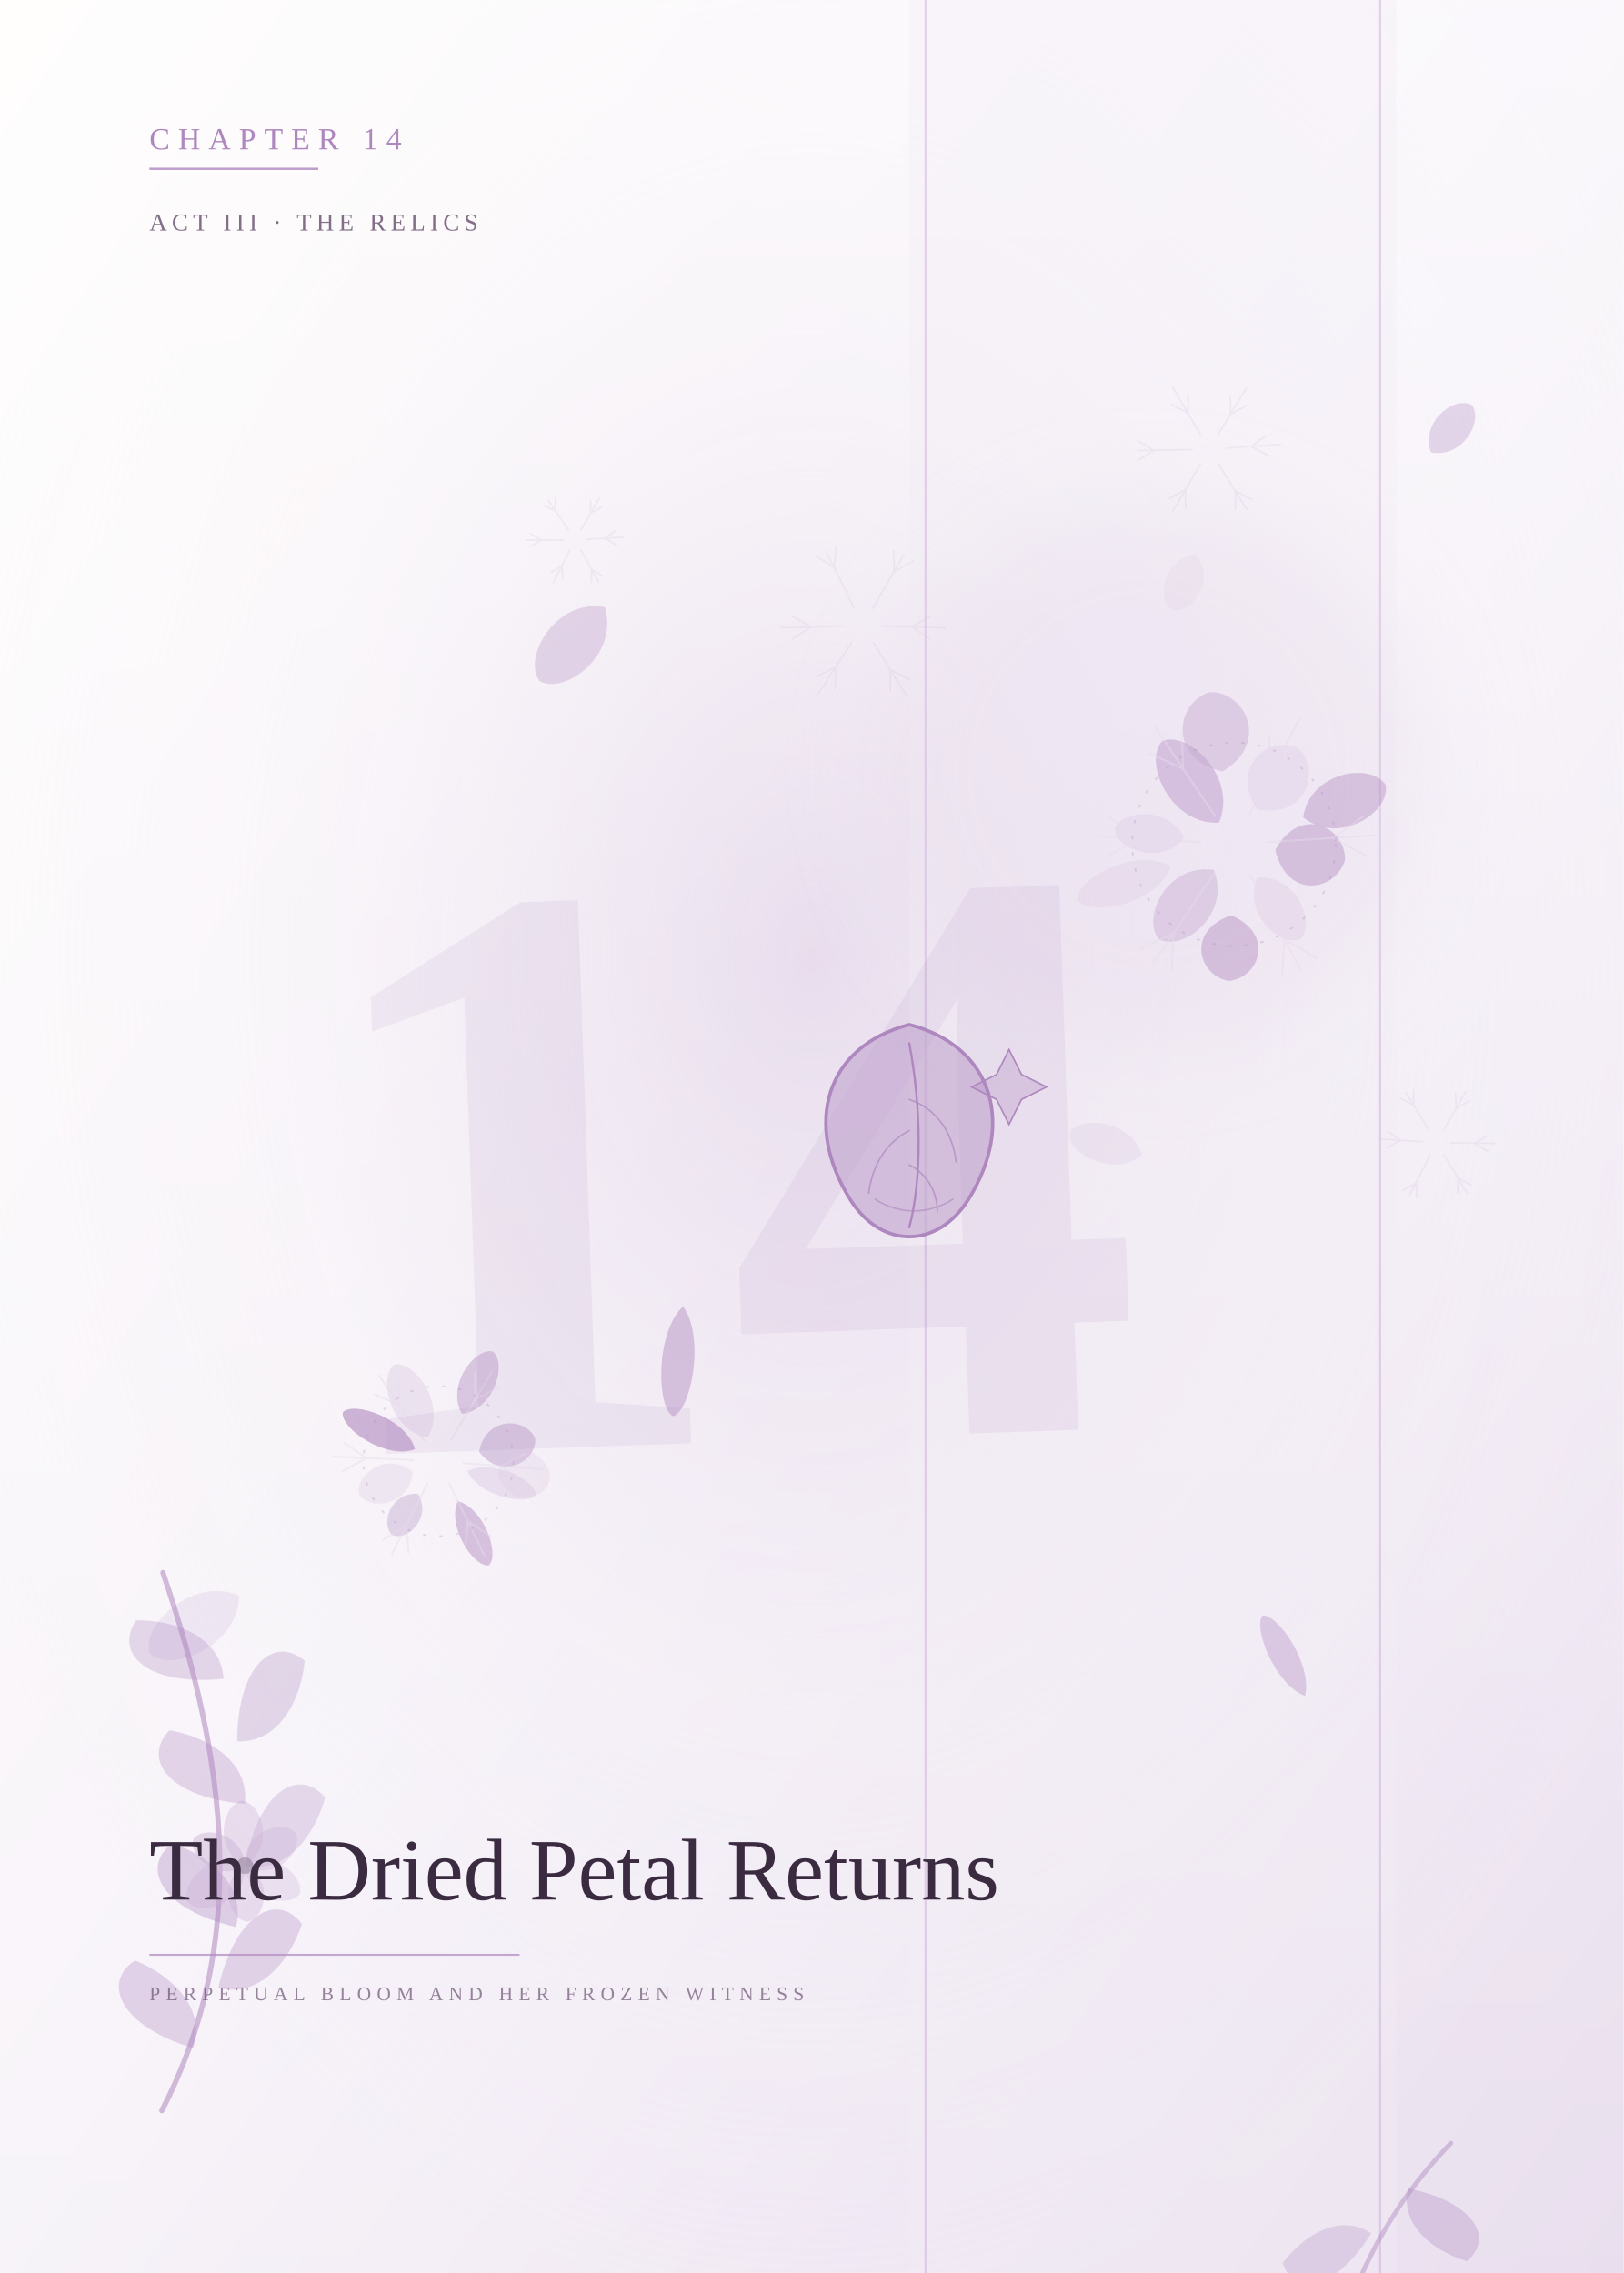
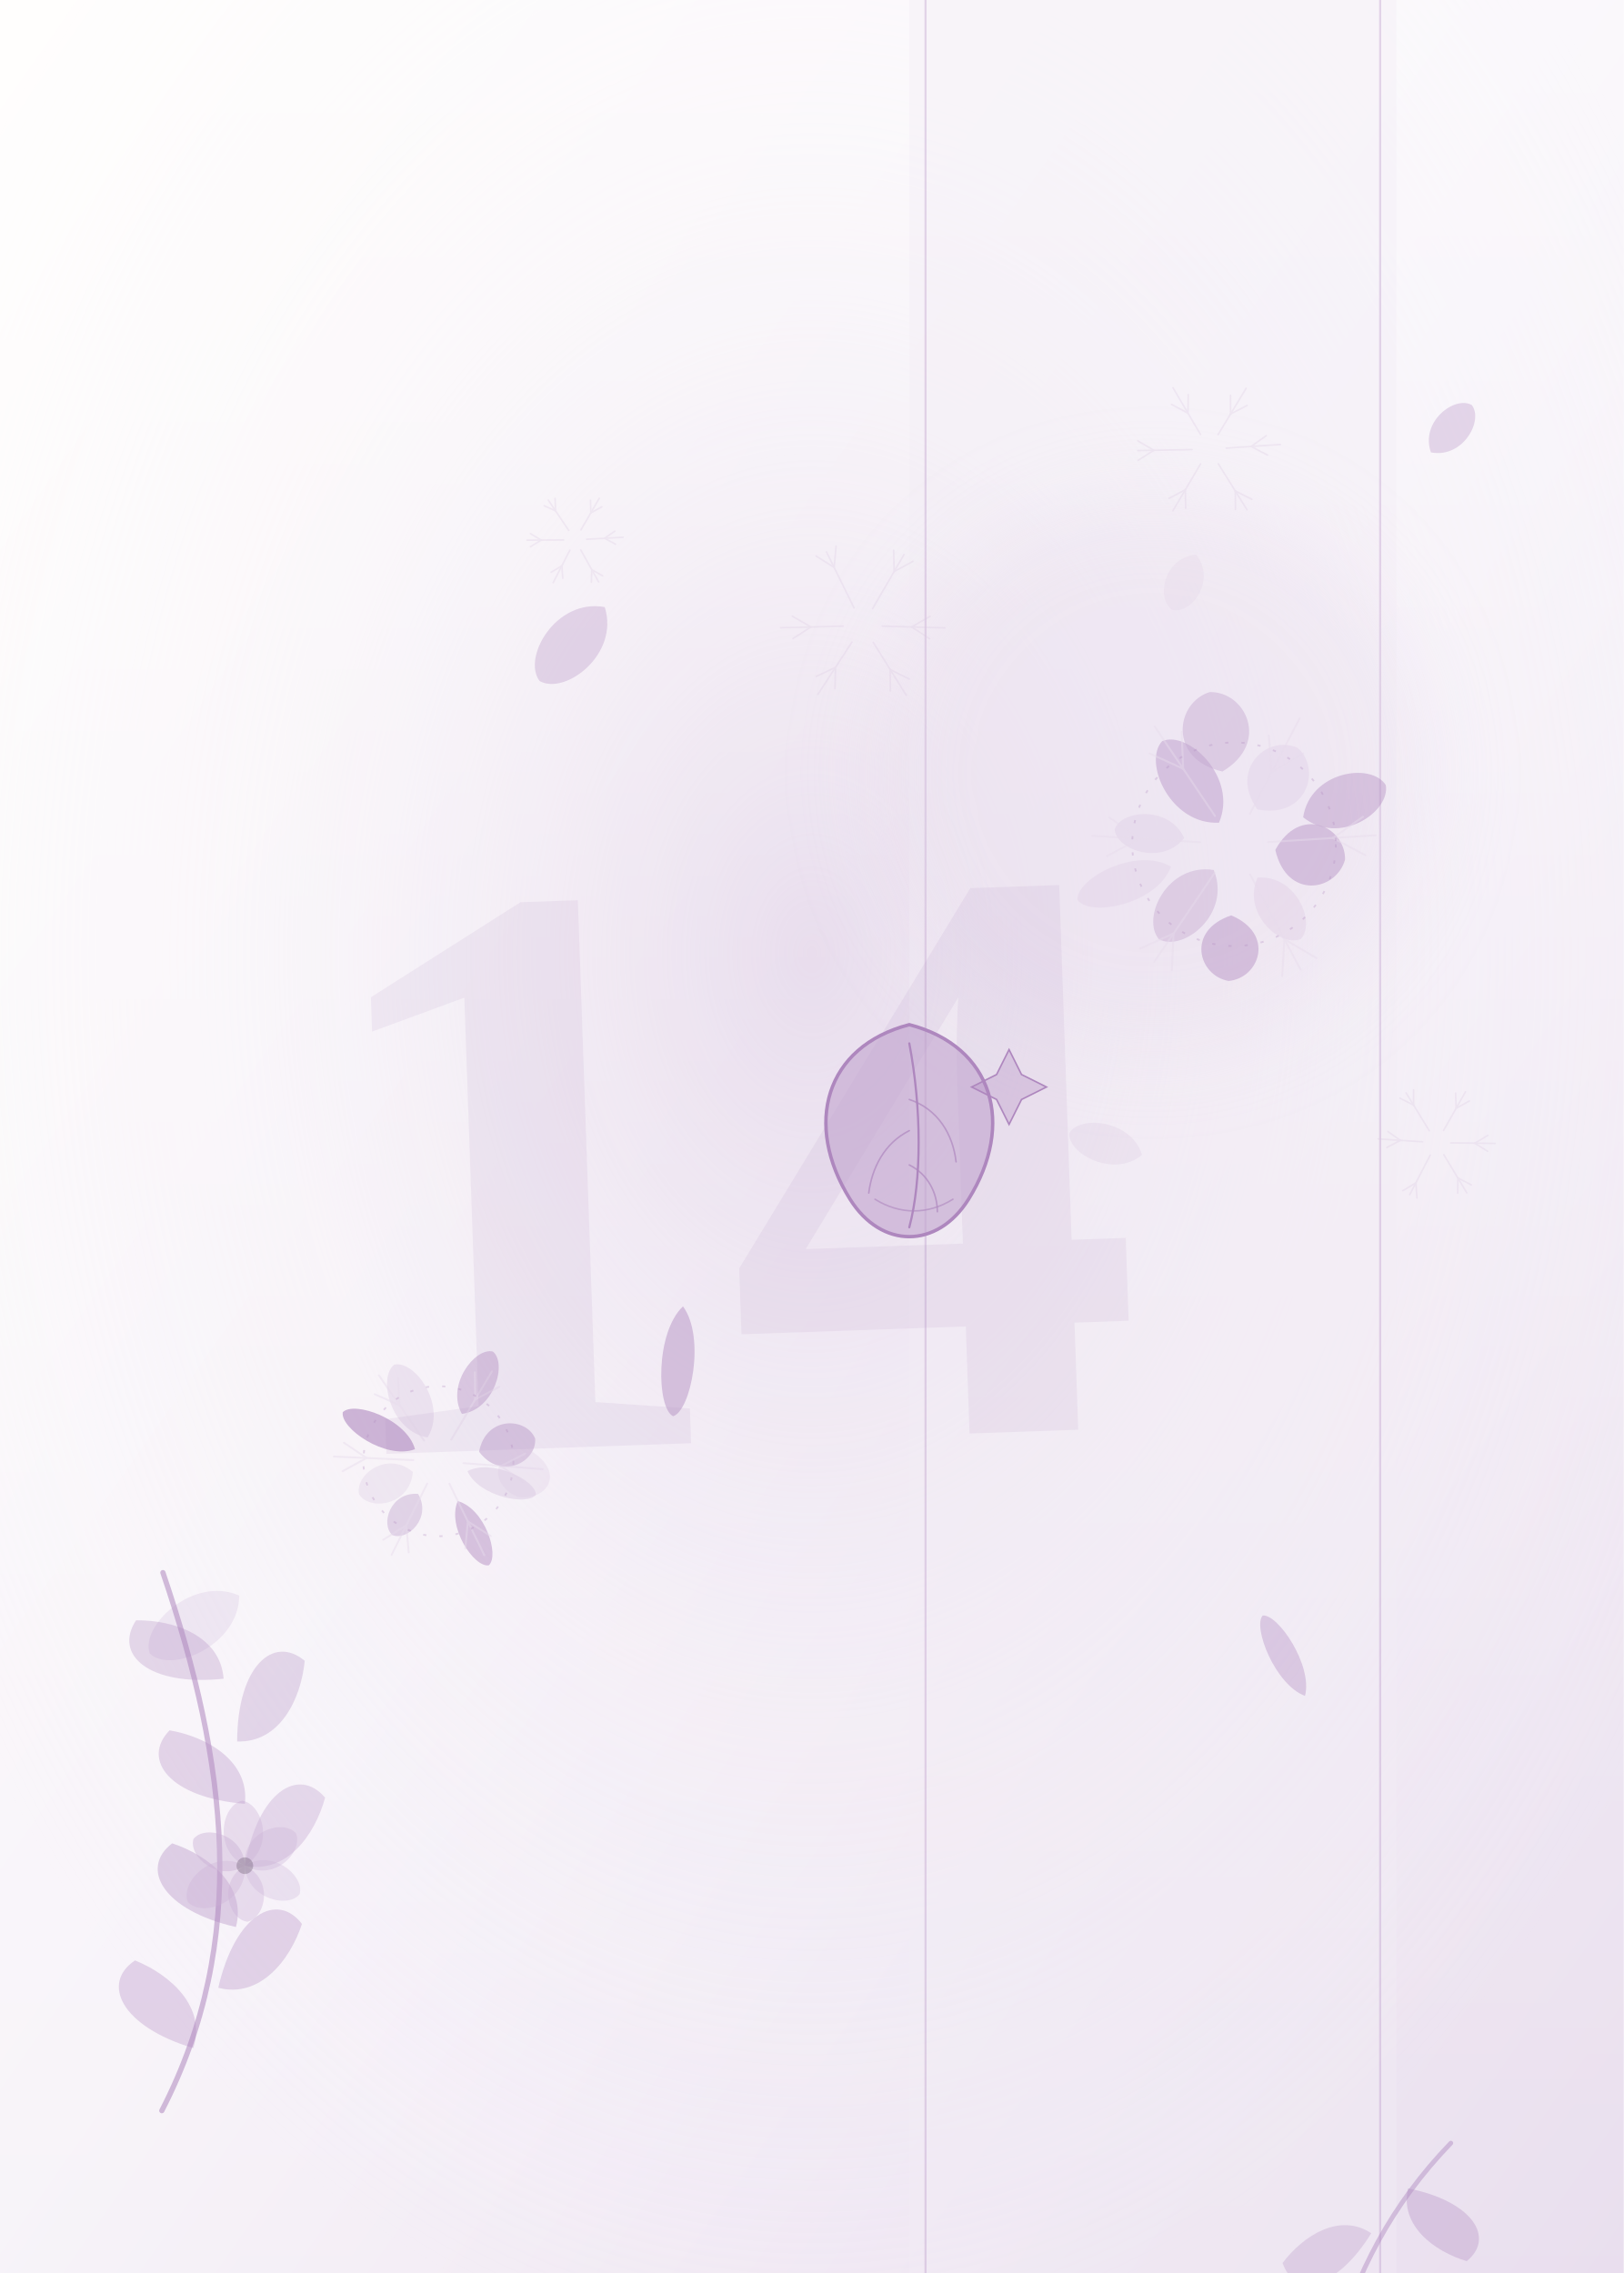
<svg xmlns="http://www.w3.org/2000/svg" viewBox="0 0 1000 1400" width="1000" height="1400" role="img" aria-labelledby="c14-title c14-desc">
  <defs>
    <linearGradient id="c14-bg" x1="0" y1="0" x2="1" y2="1">
      <stop offset="0" stop-color="#FFFDFB" />
      <stop offset="0.48" stop-color="rgb(247, 243, 249)" />
      <stop offset="1" stop-color="rgb(232, 221, 237)" />
    </linearGradient>
    <radialGradient id="c14-halo" cx="50%" cy="42%" r="62%">
      <stop offset="0" stop-color="rgb(215, 195, 223)" stop-opacity="0.7" />
      <stop offset="0.55" stop-color="rgb(239, 231, 242)" stop-opacity="0.24" />
      <stop offset="1" stop-color="rgb(247, 243, 249)" stop-opacity="0" />
    </radialGradient>
    <linearGradient id="c14-accent" x1="0" y1="0" x2="0.9" y2="1">
      <stop offset="0" stop-color="rgb(190, 159, 203)" />
      <stop offset="0.55" stop-color="#AE87BE" />
      <stop offset="1" stop-color="rgb(143, 111, 156)" />
    </linearGradient>
    <linearGradient id="c14-veil" x1="0" y1="0" x2="0" y2="1">
      <stop offset="0" stop-color="#FFFFFF" stop-opacity="0.88" />
      <stop offset="0.55" stop-color="#FFFFFF" stop-opacity="0.4" />
      <stop offset="1" stop-color="#FFFFFF" stop-opacity="0.08" />
    </linearGradient>
    <radialGradient id="c14-spot" cx="50%" cy="46%" r="52%">
      <stop offset="0" stop-color="rgb(232, 221, 237)" stop-opacity="0.58" />
      <stop offset="0.55" stop-color="rgb(244, 238, 246)" stop-opacity="0.16" />
      <stop offset="1" stop-color="rgb(87, 68, 95)" stop-opacity="0.24" />
    </radialGradient>
    <radialGradient id="c14-vignette" cx="50%" cy="48%" r="72%">
      <stop offset="0" stop-color="rgb(87, 68, 95)" stop-opacity="0" />
      <stop offset="0.66" stop-color="rgb(87, 68, 95)" stop-opacity="0" />
      <stop offset="1" stop-color="rgb(87, 68, 95)" stop-opacity="0.32" />
    </radialGradient>
    <filter id="c14-blur" x="-30%" y="-30%" width="160%" height="160%">
      <feGaussianBlur stdDeviation="26" />
    </filter>
    <filter id="c14-soft" x="-20%" y="-20%" width="140%" height="140%">
      <feGaussianBlur stdDeviation="4" />
    </filter>
    <filter id="c14-shadow" x="-30%" y="-30%" width="160%" height="160%">
      <feDropShadow dx="0" dy="10" stdDeviation="14" flood-color="rgb(78, 61, 85)" flood-opacity="0.22" />
    </filter>
  </defs>
  <rect width="1000" height="1400" fill="url(#c14-bg)" />
  <rect width="1000" height="1400" fill="url(#c14-halo)" />
  <rect width="1000" height="1400" fill="url(#c14-veil)" opacity="0.5" />
  <rect x="560" y="-70" width="300" height="1540" fill="rgb(243, 237, 245)" opacity="0.38" />
  <line x1="570" y1="0" x2="570" y2="1400" stroke="#AE87BE" stroke-width="1.3" opacity="0.3" />
  <line x1="850" y1="0" x2="850" y2="1400" stroke="#AE87BE" stroke-width="1.3" opacity="0.3" />
  <circle cx="710" cy="476" r="170" fill="rgb(227, 213, 232)" opacity="0.28" filter="url(#c14-blur)" />
  <g>
    <g>
      <path d="M0 0 C -18.68 -11.21 -12.6 -40.53 0 -43.12 C 12.6 -40.53 18.68 -11.21 0 0 Z" transform="translate(729.26 516.17) rotate(277.1)" fill="rgb(219, 201, 226)" opacity="0.358" stroke="none" stroke-width="1.2" />
      <path d="M0 0 C -25.5 -15.92 -17.2 -57.55 0 -61.22 C 17.2 -57.55 25.5 -15.92 0 0 Z" transform="translate(750.74 506.71) rotate(325.13)" fill="#AE87BE" opacity="0.393" stroke="none" stroke-width="1.2" />
      <path d="M0 0 C -32.23 -12.88 -21.74 -46.58 0 -49.55 C 21.74 -46.58 32.23 -12.88 0 0 Z" transform="translate(752.85 475.2) rotate(350.93)" fill="rgb(194, 165, 206)" opacity="0.426" stroke="none" stroke-width="1.2" />
      <path d="M0 0 C -28.97 -11.79 -19.54 -42.64 0 -45.36 C 19.54 -42.64 28.97 -11.79 0 0 Z" transform="translate(774.24 498.51) rotate(393.52)" fill="rgb(219, 201, 226)" opacity="0.326" stroke="none" stroke-width="1.2" />
      <path d="M0 0 C -24.69 -14.2 -16.65 -51.36 0 -54.63 C 16.65 -51.36 24.69 -14.2 0 0 Z" transform="translate(802.56 503.38) rotate(428.67)" fill="#AE87BE" opacity="0.397" stroke="none" stroke-width="1.2" />
      <path d="M0 0 C -29.8 -11.27 -20.1 -40.76 0 -43.36 C 20.1 -40.76 29.8 -11.27 0 0 Z" transform="translate(785.42 523.49) rotate(457.81)" fill="rgb(194, 165, 206)" opacity="0.598" stroke="none" stroke-width="1.2" />
      <path d="M0 0 C -20.36 -12.02 -13.73 -43.45 0 -46.22 C 13.73 -43.45 20.36 -12.02 0 0 Z" transform="translate(774.48 540.54) rotate(504.82)" fill="rgb(219, 201, 226)" opacity="0.344" stroke="none" stroke-width="1.2" />
      <path d="M0 0 C -27.76 -10.51 -18.72 -38 0 -40.43 C 18.72 -38 27.76 -10.51 0 0 Z" transform="translate(758.28 563.8) rotate(542.25)" fill="#AE87BE" opacity="0.423" stroke="none" stroke-width="1.2" />
      <path d="M0 0 C -25.16 -14.14 -16.97 -51.13 0 -54.4 C 16.97 -51.13 25.16 -14.14 0 0 Z" transform="translate(747.5 535.85) rotate(578.26)" fill="rgb(194, 165, 206)" opacity="0.401" stroke="none" stroke-width="1.2" />
      <path d="M0 0 C -18.95 -15.9 -12.78 -57.49 0 -61.16 C 12.78 -57.49 18.95 -15.9 0 0 Z" transform="translate(721.19 533.8) rotate(610.43)" fill="rgb(219, 201, 226)" opacity="0.305" stroke="none" stroke-width="1.2" />
      <g stroke="rgb(231, 219, 236)" stroke-width="1.2" opacity="0.451" stroke-linecap="round">
        <line x1="780.93" y1="518.67" x2="847.22" y2="514.46" />
        <line x1="820.84" y1="516.14" x2="839.42" y2="503.06" />
        <line x1="820.84" y1="516.14" x2="840.92" y2="526.77" />
        <line x1="769.83" y1="538.53" x2="800.96" y2="597.21" />
        <line x1="791.04" y1="578.5" x2="810.61" y2="590.04" />
        <line x1="791.04" y1="578.5" x2="789.62" y2="601.18" />
        <line x1="748.23" y1="537.36" x2="710.95" y2="592.34" />
        <line x1="722.75" y1="574.93" x2="721.71" y2="597.63" />
        <line x1="722.75" y1="574.93" x2="702.05" y2="584.3" />
        <line x1="739.06" y1="518.76" x2="672.75" y2="514.82" />
        <line x1="701.83" y1="516.55" x2="681.78" y2="527.25" />
        <line x1="701.83" y1="516.55" x2="683.19" y2="503.54" />
        <line x1="748.28" y1="502.6" x2="711.17" y2="447.51" />
        <line x1="728.68" y1="473.51" x2="708.01" y2="464.08" />
        <line x1="728.68" y1="473.51" x2="727.71" y2="450.81" />
        <line x1="769.69" y1="501.4" x2="800.38" y2="442.49" />
        <line x1="783.04" y1="475.77" x2="781.46" y2="453.1" />
        <line x1="783.04" y1="475.77" x2="802.53" y2="464.07" />
      </g>
      <circle cx="760" cy="520" r="62.7" fill="none" stroke="#AE87BE" stroke-width="1.1" opacity="0.287" stroke-dasharray="2 8" />
    </g>
    <g>
      <path d="M0 0 C -19.12 -12.83 -12.89 -46.4 0 -49.36 C 12.89 -46.4 19.12 -12.83 0 0 Z" transform="translate(263.34 885.39) rotate(335.49)" fill="rgb(219, 201, 226)" opacity="0.406" stroke="none" stroke-width="1.2" />
      <path d="M0 0 C -16.64 -11.15 -11.22 -40.3 0 -42.88 C 11.22 -40.3 16.64 -11.15 0 0 Z" transform="translate(284.48 870.85) rotate(386.42)" fill="#AE87BE" opacity="0.412" stroke="none" stroke-width="1.2" />
      <path d="M0 0 C -20.84 -9.22 -14.05 -33.34 0 -35.47 C 14.05 -33.34 20.84 -9.22 0 0 Z" transform="translate(295.04 894.16) rotate(436.86)" fill="rgb(194, 165, 206)" opacity="0.541" stroke="none" stroke-width="1.2" />
      <path d="M0 0 C -12.43 -11.59 -8.38 -41.9 0 -44.58 C 8.38 -41.9 12.43 -11.59 0 0 Z" transform="translate(287.89 906.15) rotate(468.99)" fill="rgb(219, 201, 226)" opacity="0.486" stroke="none" stroke-width="1.2" />
      <path d="M0 0 C -13.08 -11.43 -8.82 -41.33 0 -43.97 C 8.82 -41.33 13.08 -11.43 0 0 Z" transform="translate(281.88 924.55) rotate(514.17)" fill="#AE87BE" opacity="0.456" stroke="none" stroke-width="1.2" />
      <path d="M0 0 C -15.01 -7.78 -10.12 -28.11 0 -29.91 C 10.12 -28.11 15.01 -7.78 0 0 Z" transform="translate(257.47 920.12) rotate(571.91)" fill="rgb(194, 165, 206)" opacity="0.428" stroke="none" stroke-width="1.2" />
      <path d="M0 0 C -18.3 -9.32 -12.34 -33.7 0 -35.85 C 12.34 -33.7 18.3 -9.32 0 0 Z" transform="translate(254.24 906.59) rotate(607.31)" fill="rgb(219, 201, 226)" opacity="0.324" stroke="none" stroke-width="1.2" />
      <path d="M0 0 C -14.21 -12.99 -9.58 -46.98 0 -49.98 C 9.58 -46.98 14.21 -12.99 0 0 Z" transform="translate(255.58 892.61) rotate(657.13)" fill="#AE87BE" opacity="0.592" stroke="none" stroke-width="1.2" />
      <g stroke="rgb(231, 219, 236)" stroke-width="1.2" opacity="0.451" stroke-linecap="round">
        <line x1="285.41" y1="901.17" x2="334.21" y2="904.89" />
        <line x1="308.54" y1="902.93" x2="323.44" y2="895.29" />
        <line x1="308.54" y1="902.93" x2="322.11" y2="912.75" />
        <line x1="276.79" y1="913.89" x2="298.28" y2="957.86" />
        <line x1="288.14" y1="937.12" x2="302.28" y2="946.1" />
        <line x1="288.14" y1="937.12" x2="286.55" y2="953.78" />
        <line x1="263.09" y1="913.82" x2="241.2" y2="957.6" />
        <line x1="250.25" y1="939.5" x2="251.7" y2="956.18" />
        <line x1="250.25" y1="939.5" x2="236.04" y2="948.35" />
        <line x1="254.56" y1="899.31" x2="205.66" y2="897.12" />
        <line x1="225.71" y1="898.02" x2="211.06" y2="906.12" />
        <line x1="225.71" y1="898.02" x2="211.84" y2="888.63" />
        <line x1="261.19" y1="887.3" x2="233.31" y2="847.08" />
        <line x1="246.07" y1="865.48" x2="230.74" y2="858.74" />
        <line x1="246.07" y1="865.48" x2="245.13" y2="848.77" />
        <line x1="277.91" y1="886.72" x2="302.97" y2="844.68" />
        <line x1="292.66" y1="861.97" x2="292.45" y2="845.23" />
        <line x1="292.66" y1="861.97" x2="307.48" y2="854.19" />
      </g>
      <circle cx="270" cy="900" r="46.2" fill="none" stroke="#AE87BE" stroke-width="1.1" opacity="0.287" stroke-dasharray="2 8" />
    </g>
    <path d="M0 0 C -17.5 -10.02 -11.8 -36.21 0 -38.53 C 11.8 -36.21 17.5 -10.02 0 0 Z" transform="translate(881.24 278.64) rotate(40.77)" fill="#AE87BE" opacity="0.299" stroke="none" stroke-width="1.2" />
    <path d="M0 0 C -25.54 -7.7 -17.23 -27.85 0 -29.63 C 17.23 -27.85 25.54 -7.7 0 0 Z" transform="translate(326.75 893.42) rotate(195.32)" fill="rgb(219, 201, 226)" opacity="0.272" stroke="none" stroke-width="1.2" />
    <path d="M0 0 C -13.1 -14.55 -8.83 -52.59 0 -55.95 C 8.83 -52.59 13.1 -14.55 0 0 Z" transform="translate(803.72 1044.55) rotate(332.2)" fill="#AE87BE" opacity="0.357" stroke="none" stroke-width="1.2" />
    <path d="M0 0 C -18.74 -12.14 -12.64 -43.91 0 -46.71 C 12.64 -43.91 18.74 -12.14 0 0 Z" transform="translate(703.29 711.3) rotate(286.59)" fill="rgb(219, 201, 226)" opacity="0.298" stroke="none" stroke-width="1.2" />
    <path d="M0 0 C -26.23 -15.78 -17.69 -57.05 0 -60.69 C 17.69 -57.05 26.23 -15.78 0 0 Z" transform="translate(372.44 373.92) rotate(221.4)" fill="#AE87BE" opacity="0.294" stroke="none" stroke-width="1.2" />
    <path d="M0 0 C -25.94 -17.07 -17.5 -61.72 0 -65.66 C 17.5 -61.72 25.94 -17.07 0 0 Z" transform="translate(147.35 982.74) rotate(237.04)" fill="rgb(219, 201, 226)" opacity="0.353" stroke="none" stroke-width="1.2" />
    <path d="M0 0 C -15.67 -17.66 -10.57 -63.85 0 -67.93 C 10.57 -63.85 15.67 -17.66 0 0 Z" transform="translate(420.63 804.63) rotate(185.15)" fill="#AE87BE" opacity="0.443" stroke="none" stroke-width="1.2" />
    <path d="M0 0 C -17.79 -9.65 -12 -34.9 0 -37.13 C 12 -34.9 17.79 -9.65 0 0 Z" transform="translate(736.66 341.57) rotate(203.25)" fill="rgb(219, 201, 226)" opacity="0.21" stroke="none" stroke-width="1.2" />
    <g stroke="rgb(219, 201, 226)" stroke-width="1" opacity="0.3" stroke-linecap="round">
      <line x1="543.48" y1="385.65" x2="581.92" y2="386.73" />
      <line x1="561.43" y1="386.16" x2="572.83" y2="379.6" />
      <line x1="561.43" y1="386.16" x2="572.45" y2="393.35" />
      <line x1="537.77" y1="395.61" x2="558.13" y2="428.23" />
      <line x1="548.23" y1="412.37" x2="560" y2="418.24" />
      <line x1="548.23" y1="412.37" x2="548.33" y2="425.52" />
      <line x1="524.7" y1="395.48" x2="503.69" y2="427.69" />
      <line x1="514.59" y1="410.98" x2="514.22" y2="424.13" />
      <line x1="514.59" y1="410.98" x2="502.71" y2="416.62" />
      <line x1="519.2" y1="385.63" x2="480.75" y2="386.65" />
      <line x1="499.41" y1="386.15" x2="488.38" y2="393.32" />
      <line x1="499.41" y1="386.15" x2="488.02" y2="379.57" />
      <line x1="525.97" y1="374.41" x2="508.99" y2="339.91" />
      <line x1="513.71" y1="349.49" x2="502.59" y2="342.46" />
      <line x1="513.71" y1="349.49" x2="514.93" y2="336.39" />
      <line x1="537.44" y1="374.81" x2="556.75" y2="341.55" />
      <line x1="550.67" y1="352.01" x2="550.36" y2="338.86" />
      <line x1="550.67" y1="352.01" x2="562.25" y2="345.77" />
    </g>
    <g stroke="rgb(219, 201, 226)" stroke-width="1" opacity="0.3" stroke-linecap="round">
      <line x1="893.41" y1="703.93" x2="920.78" y2="704.27" />
      <line x1="908.27" y1="704.11" x2="916.31" y2="699.32" />
      <line x1="908.27" y1="704.11" x2="916.19" y2="709.11" />
      <line x1="889.22" y1="711.23" x2="903.34" y2="734.68" />
      <line x1="897.82" y1="725.51" x2="906.13" y2="729.82" />
      <line x1="897.82" y1="725.51" x2="897.74" y2="734.87" />
      <line x1="880.79" y1="711.5" x2="868.21" y2="735.81" />
      <line x1="871.98" y1="728.53" x2="872.66" y2="737.87" />
      <line x1="871.98" y1="728.53" x2="863.96" y2="733.37" />
      <line x1="876.14" y1="703.26" x2="848.82" y2="701.5" />
      <line x1="862.43" y1="702.38" x2="854.15" y2="706.75" />
      <line x1="862.43" y1="702.38" x2="854.78" y2="696.98" />
      <line x1="880.25" y1="696.45" x2="865.93" y2="673.11" />
      <line x1="870.57" y1="680.67" x2="862.22" y2="676.42" />
      <line x1="870.57" y1="680.67" x2="870.57" y2="671.3" />
      <line x1="889.03" y1="696.3" x2="902.53" y2="672.49" />
      <line x1="896.78" y1="682.63" x2="896.45" y2="673.27" />
      <line x1="896.78" y1="682.63" x2="904.97" y2="678.1" />
    </g>
    <g stroke="rgb(219, 201, 226)" stroke-width="1" opacity="0.3" stroke-linecap="round">
      <line x1="361.31" y1="332.15" x2="383.78" y2="330.91" />
      <line x1="372.3" y1="331.54" x2="378.63" y2="327.16" />
      <line x1="372.3" y1="331.54" x2="379.07" y2="335.2" />
      <line x1="357.68" y1="338.75" x2="368.66" y2="358.4" />
      <line x1="364.48" y1="350.93" x2="371.2" y2="354.69" />
      <line x1="364.48" y1="350.93" x2="364.17" y2="358.62" />
      <line x1="350.96" y1="338.87" x2="340.67" y2="358.89" />
      <line x1="346.02" y1="348.48" x2="346.6" y2="356.16" />
      <line x1="346.02" y1="348.48" x2="339.44" y2="352.48" />
      <line x1="347.1" y1="332.58" x2="324.59" y2="332.7" />
      <line x1="333.26" y1="332.66" x2="326.72" y2="336.72" />
      <line x1="333.26" y1="332.66" x2="326.67" y2="328.67" />
      <line x1="350.24" y1="326.65" x2="337.66" y2="307.99" />
      <line x1="342.17" y1="314.68" x2="335.16" y2="311.49" />
      <line x1="342.17" y1="314.68" x2="341.84" y2="306.99" />
      <line x1="357.77" y1="326.39" x2="369.05" y2="306.91" />
      <line x1="363.87" y1="315.86" x2="363.67" y2="308.16" />
      <line x1="363.87" y1="315.86" x2="370.64" y2="312.19" />
    </g>
    <g stroke="rgb(219, 201, 226)" stroke-width="1" opacity="0.3" stroke-linecap="round">
      <line x1="755.24" y1="276" x2="788.56" y2="273.78" />
      <line x1="770.49" y1="274.98" x2="779.81" y2="268.37" />
      <line x1="770.49" y1="274.98" x2="780.61" y2="280.29" />
      <line x1="750.3" y1="285.64" x2="767.98" y2="313.97" />
      <line x1="760.78" y1="302.43" x2="771" y2="307.53" />
      <line x1="760.78" y1="302.43" x2="760.87" y2="313.85" />
      <line x1="739.36" y1="285.78" x2="722.39" y2="314.54" />
      <line x1="730.02" y1="301.61" x2="730.21" y2="313.03" />
      <line x1="730.02" y1="301.61" x2="719.93" y2="306.96" />
      <line x1="734.17" y1="276.9" x2="700.78" y2="277.53" />
      <line x1="710.61" y1="277.35" x2="700.98" y2="283.5" />
      <line x1="710.61" y1="277.35" x2="700.75" y2="271.56" />
      <line x1="739.36" y1="267.61" x2="722.4" y2="238.84" />
      <line x1="731.61" y1="254.47" x2="721.52" y2="249.11" />
      <line x1="731.61" y1="254.47" x2="731.81" y2="243.04" />
      <line x1="750.18" y1="267.68" x2="767.48" y2="239.11" />
      <line x1="757.87" y1="254.97" x2="757.81" y2="243.54" />
      <line x1="757.87" y1="254.97" x2="768.03" y2="249.73" />
    </g>
    <g transform="translate(99.66 1300) rotate(3.62)">
      <path d="M 0 0 C 47.25 -108 27 -216 -20.25 -330.75" fill="none" stroke="#AE87BE" stroke-width="3.24" opacity="0.55" stroke-linecap="round" />
      <path d="M0 0 C -29.7 -35.64 -25.25 -64.8 0 -64.8 C 13.37 -45.36 20.79 -16.2 0 0 Z" transform="translate(16.87 -39.69) rotate(-37.21)" fill="#AE87BE" opacity="0.313" />
      <path d="M0 0 C -29.7 -35.64 -25.25 -64.8 0 -64.8 C 13.37 -45.36 20.79 -16.2 0 0 Z" transform="translate(29.93 -77.73) rotate(49.04)" fill="#AE87BE" opacity="0.314" />
      <path d="M0 0 C -29.7 -35.64 -25.25 -64.8 0 -64.8 C 13.37 -45.36 20.79 -16.2 0 0 Z" transform="translate(38.42 -115.76) rotate(-40.94)" fill="#AE87BE" opacity="0.358" />
      <path d="M0 0 C -29.7 -35.64 -25.25 -64.8 0 -64.8 C 13.37 -45.36 20.79 -16.2 0 0 Z" transform="translate(41.51 -153.8) rotate(46.08)" fill="#AE87BE" opacity="0.266" />
      <g>
        <path d="M0 0 C -16.73 -9.28 -11.28 -33.53 0 -35.67 C 11.28 -33.53 16.73 -9.28 0 0 Z" transform="translate(41.51 -153.8) rotate(293.87)" fill="rgb(202, 177, 213)" opacity="0.449" stroke="none" stroke-width="1.2" />
        <path d="M0 0 C -19.09 -10.42 -12.87 -37.68 0 -40.08 C 12.87 -37.68 19.09 -10.42 0 0 Z" transform="translate(41.51 -153.8) rotate(353.87)" fill="rgb(202, 177, 213)" opacity="0.363" stroke="none" stroke-width="1.2" />
        <path d="M0 0 C -18.34 -9.69 -12.37 -35.05 0 -37.29 C 12.37 -35.05 18.34 -9.69 0 0 Z" transform="translate(41.51 -153.8) rotate(413.87)" fill="rgb(202, 177, 213)" opacity="0.336" stroke="none" stroke-width="1.2" />
        <path d="M0 0 C -17.24 -9.88 -11.63 -35.73 0 -38.01 C 11.63 -35.73 17.24 -9.88 0 0 Z" transform="translate(41.51 -153.8) rotate(473.87)" fill="rgb(202, 177, 213)" opacity="0.294" stroke="none" stroke-width="1.2" />
        <path d="M0 0 C -17.38 -8.99 -11.72 -32.49 0 -34.56 C 11.72 -32.49 17.38 -8.99 0 0 Z" transform="translate(41.51 -153.8) rotate(533.87)" fill="rgb(202, 177, 213)" opacity="0.369" stroke="none" stroke-width="1.2" />
        <path d="M0 0 C -19.63 -10.82 -13.24 -39.13 0 -41.63 C 13.24 -39.13 19.63 -10.82 0 0 Z" transform="translate(41.51 -153.8) rotate(593.87)" fill="rgb(202, 177, 213)" opacity="0.332" stroke="none" stroke-width="1.2" />
        <circle cx="41.51" cy="-153.8" r="5.13" fill="#3B2B40" opacity="0.25" />
      </g>
      <path d="M0 0 C -29.7 -35.64 -25.25 -64.8 0 -64.8 C 13.37 -45.36 20.79 -16.2 0 0 Z" transform="translate(39.13 -191.84) rotate(-49.33)" fill="#AE87BE" opacity="0.312" />
      <path d="M0 0 C -29.7 -35.64 -25.25 -64.8 0 -64.8 C 13.37 -45.36 20.79 -16.2 0 0 Z" transform="translate(31.94 -229.87) rotate(36.34)" fill="#AE87BE" opacity="0.291" />
      <path d="M0 0 C -29.7 -35.64 -25.25 -64.8 0 -64.8 C 13.37 -45.36 20.79 -16.2 0 0 Z" transform="translate(21.18 -267.91) rotate(-59.92)" fill="#AE87BE" opacity="0.292" />
    </g>
    <g transform="translate(893.51 1320) rotate(200.38)">
      <path d="M 0 0 C 42 -96 24 -192 -18 -294" fill="none" stroke="#AE87BE" stroke-width="2.88" opacity="0.45" stroke-linecap="round" />
      <path d="M0 0 C -26.4 -31.68 -22.44 -57.6 0 -57.6 C 11.88 -40.32 18.48 -14.4 0 0 Z" transform="translate(15 -35.28) rotate(-59.23)" fill="#AE87BE" opacity="0.324" />
      <path d="M0 0 C -26.4 -31.68 -22.44 -57.6 0 -57.6 C 11.88 -40.32 18.48 -14.4 0 0 Z" transform="translate(26.61 -69.09) rotate(51.08)" fill="#AE87BE" opacity="0.261" />
      <path d="M0 0 C -26.4 -31.68 -22.44 -57.6 0 -57.6 C 11.88 -40.32 18.48 -14.4 0 0 Z" transform="translate(34.15 -102.9) rotate(-47.73)" fill="#AE87BE" opacity="0.245" />
      <path d="M0 0 C -26.4 -31.68 -22.44 -57.6 0 -57.6 C 11.88 -40.32 18.48 -14.4 0 0 Z" transform="translate(36.89 -136.71) rotate(48.21)" fill="#AE87BE" opacity="0.325" />
      <g>
        <path d="M0 0 C -18.3 -8.1 -12.35 -29.3 0 -31.17 C 12.35 -29.3 18.3 -8.1 0 0 Z" transform="translate(36.89 -136.71) rotate(224.51)" fill="rgb(202, 177, 213)" opacity="0.449" stroke="none" stroke-width="1.2" />
        <path d="M0 0 C -15.21 -8.94 -10.26 -32.32 0 -34.38 C 10.26 -32.32 15.21 -8.94 0 0 Z" transform="translate(36.89 -136.71) rotate(284.51)" fill="rgb(202, 177, 213)" opacity="0.397" stroke="none" stroke-width="1.2" />
        <path d="M0 0 C -15.22 -9.1 -10.26 -32.9 0 -35 C 10.26 -32.9 15.22 -9.1 0 0 Z" transform="translate(36.89 -136.71) rotate(344.51)" fill="rgb(202, 177, 213)" opacity="0.381" stroke="none" stroke-width="1.2" />
        <path d="M0 0 C -15.2 -8.22 -10.25 -29.72 0 -31.62 C 10.25 -29.72 15.2 -8.22 0 0 Z" transform="translate(36.89 -136.71) rotate(404.51)" fill="rgb(202, 177, 213)" opacity="0.343" stroke="none" stroke-width="1.2" />
        <path d="M0 0 C -17.23 -9.62 -11.62 -34.79 0 -37.01 C 11.62 -34.79 17.23 -9.62 0 0 Z" transform="translate(36.89 -136.71) rotate(464.51)" fill="rgb(202, 177, 213)" opacity="0.367" stroke="none" stroke-width="1.2" />
        <path d="M0 0 C -16.84 -9.16 -11.35 -33.1 0 -35.21 C 11.35 -33.1 16.84 -9.16 0 0 Z" transform="translate(36.89 -136.71) rotate(524.51)" fill="rgb(202, 177, 213)" opacity="0.382" stroke="none" stroke-width="1.2" />
        <circle cx="36.89" cy="-136.71" r="4.56" fill="#3B2B40" opacity="0.25" />
      </g>
      <path d="M0 0 C -26.4 -31.68 -22.44 -57.6 0 -57.6 C 11.88 -40.32 18.48 -14.4 0 0 Z" transform="translate(34.78 -170.52) rotate(-54.95)" fill="#AE87BE" opacity="0.218" />
      <path d="M0 0 C -26.4 -31.68 -22.44 -57.6 0 -57.6 C 11.88 -40.32 18.48 -14.4 0 0 Z" transform="translate(28.39 -204.33) rotate(58.04)" fill="#AE87BE" opacity="0.303" />
      <path d="M0 0 C -26.4 -31.68 -22.44 -57.6 0 -57.6 C 11.88 -40.32 18.48 -14.4 0 0 Z" transform="translate(18.83 -238.14) rotate(-43.78)" fill="#AE87BE" opacity="0.288" />
    </g>
  </g>
  <text x="452" y="888" font-family="Georgia, 'Times New Roman', serif" font-size="510" font-weight="700" fill="#AE87BE" fill-opacity="0.12" text-anchor="middle" transform="rotate(-2 452 888)">14</text>
  <g transform="translate(560 706) scale(0.96)">
    <g stroke="#3B2B40" stroke-width="2.2" fill="none" stroke-linecap="round">
      <path d="M 0,-78 C 54,-64 68,-14 38,34 C 18,66 -18,66 -38,34 C -68,-14 -54,-64 0,-78 Z" fill="rgb(194, 165, 206)" fill-opacity="0.62" stroke="#AE87BE" />
      <path d="M 0,-66 C 8,-24 8,22 0,52" stroke="#AE87BE" stroke-width="1.4" />
      <path d="M 0,-30 C 18,-24 28,-8 30,10 M 0,-10 C -16,-2 -24,14 -26,30 M 0,12 C 12,18 18,30 18,42" stroke="#AE87BE" stroke-width="1" opacity="0.7" />
      <path d="M -22,34 C -6,44 12,44 28,34" stroke="#AE87BE" stroke-width="1" opacity="0.6" />
      <path d="M 64,-62 l 8,16 l 16,8 l -16,8 l -8,16 l -8,-16 l -16,-8 l 16,-8 Z" fill="#AE87BE" fill-opacity="0.3" stroke="#AE87BE" stroke-width="1" />
    </g>
  </g>
-   <g>
-     <line x1="92" y1="104" x2="196" y2="104" stroke="#AE87BE" stroke-width="1.4" opacity="0.8" />
-     <text x="92" y="92" font-family="Georgia, 'Times New Roman', serif" font-size="19" letter-spacing="5" fill="#AE87BE">CHAPTER 14</text>
-     <text x="92" y="142" font-family="Georgia, 'Times New Roman', serif" font-size="15" letter-spacing="3" fill="#5B3F62" fill-opacity="0.75">ACT III · THE RELICS</text>
-   </g>
-   <g>
-     <text x="92" y="1170" font-family="Georgia, 'Times New Roman', serif" font-size="54" font-weight="400" fill="#3B2B40" text-anchor="start">The Dried Petal Returns</text>
-     <line x1="92" y1="1204" x2="320" y2="1204" stroke="#AE87BE" stroke-width="1.2" opacity="0.7" />
-     <text x="92" y="1232" font-family="Georgia, 'Times New Roman', serif" font-size="12" letter-spacing="3.5" fill="#5B3F62" fill-opacity="0.62" text-anchor="start">PERPETUAL BLOOM AND HER FROZEN WITNESS</text>
-   </g>
</svg>
